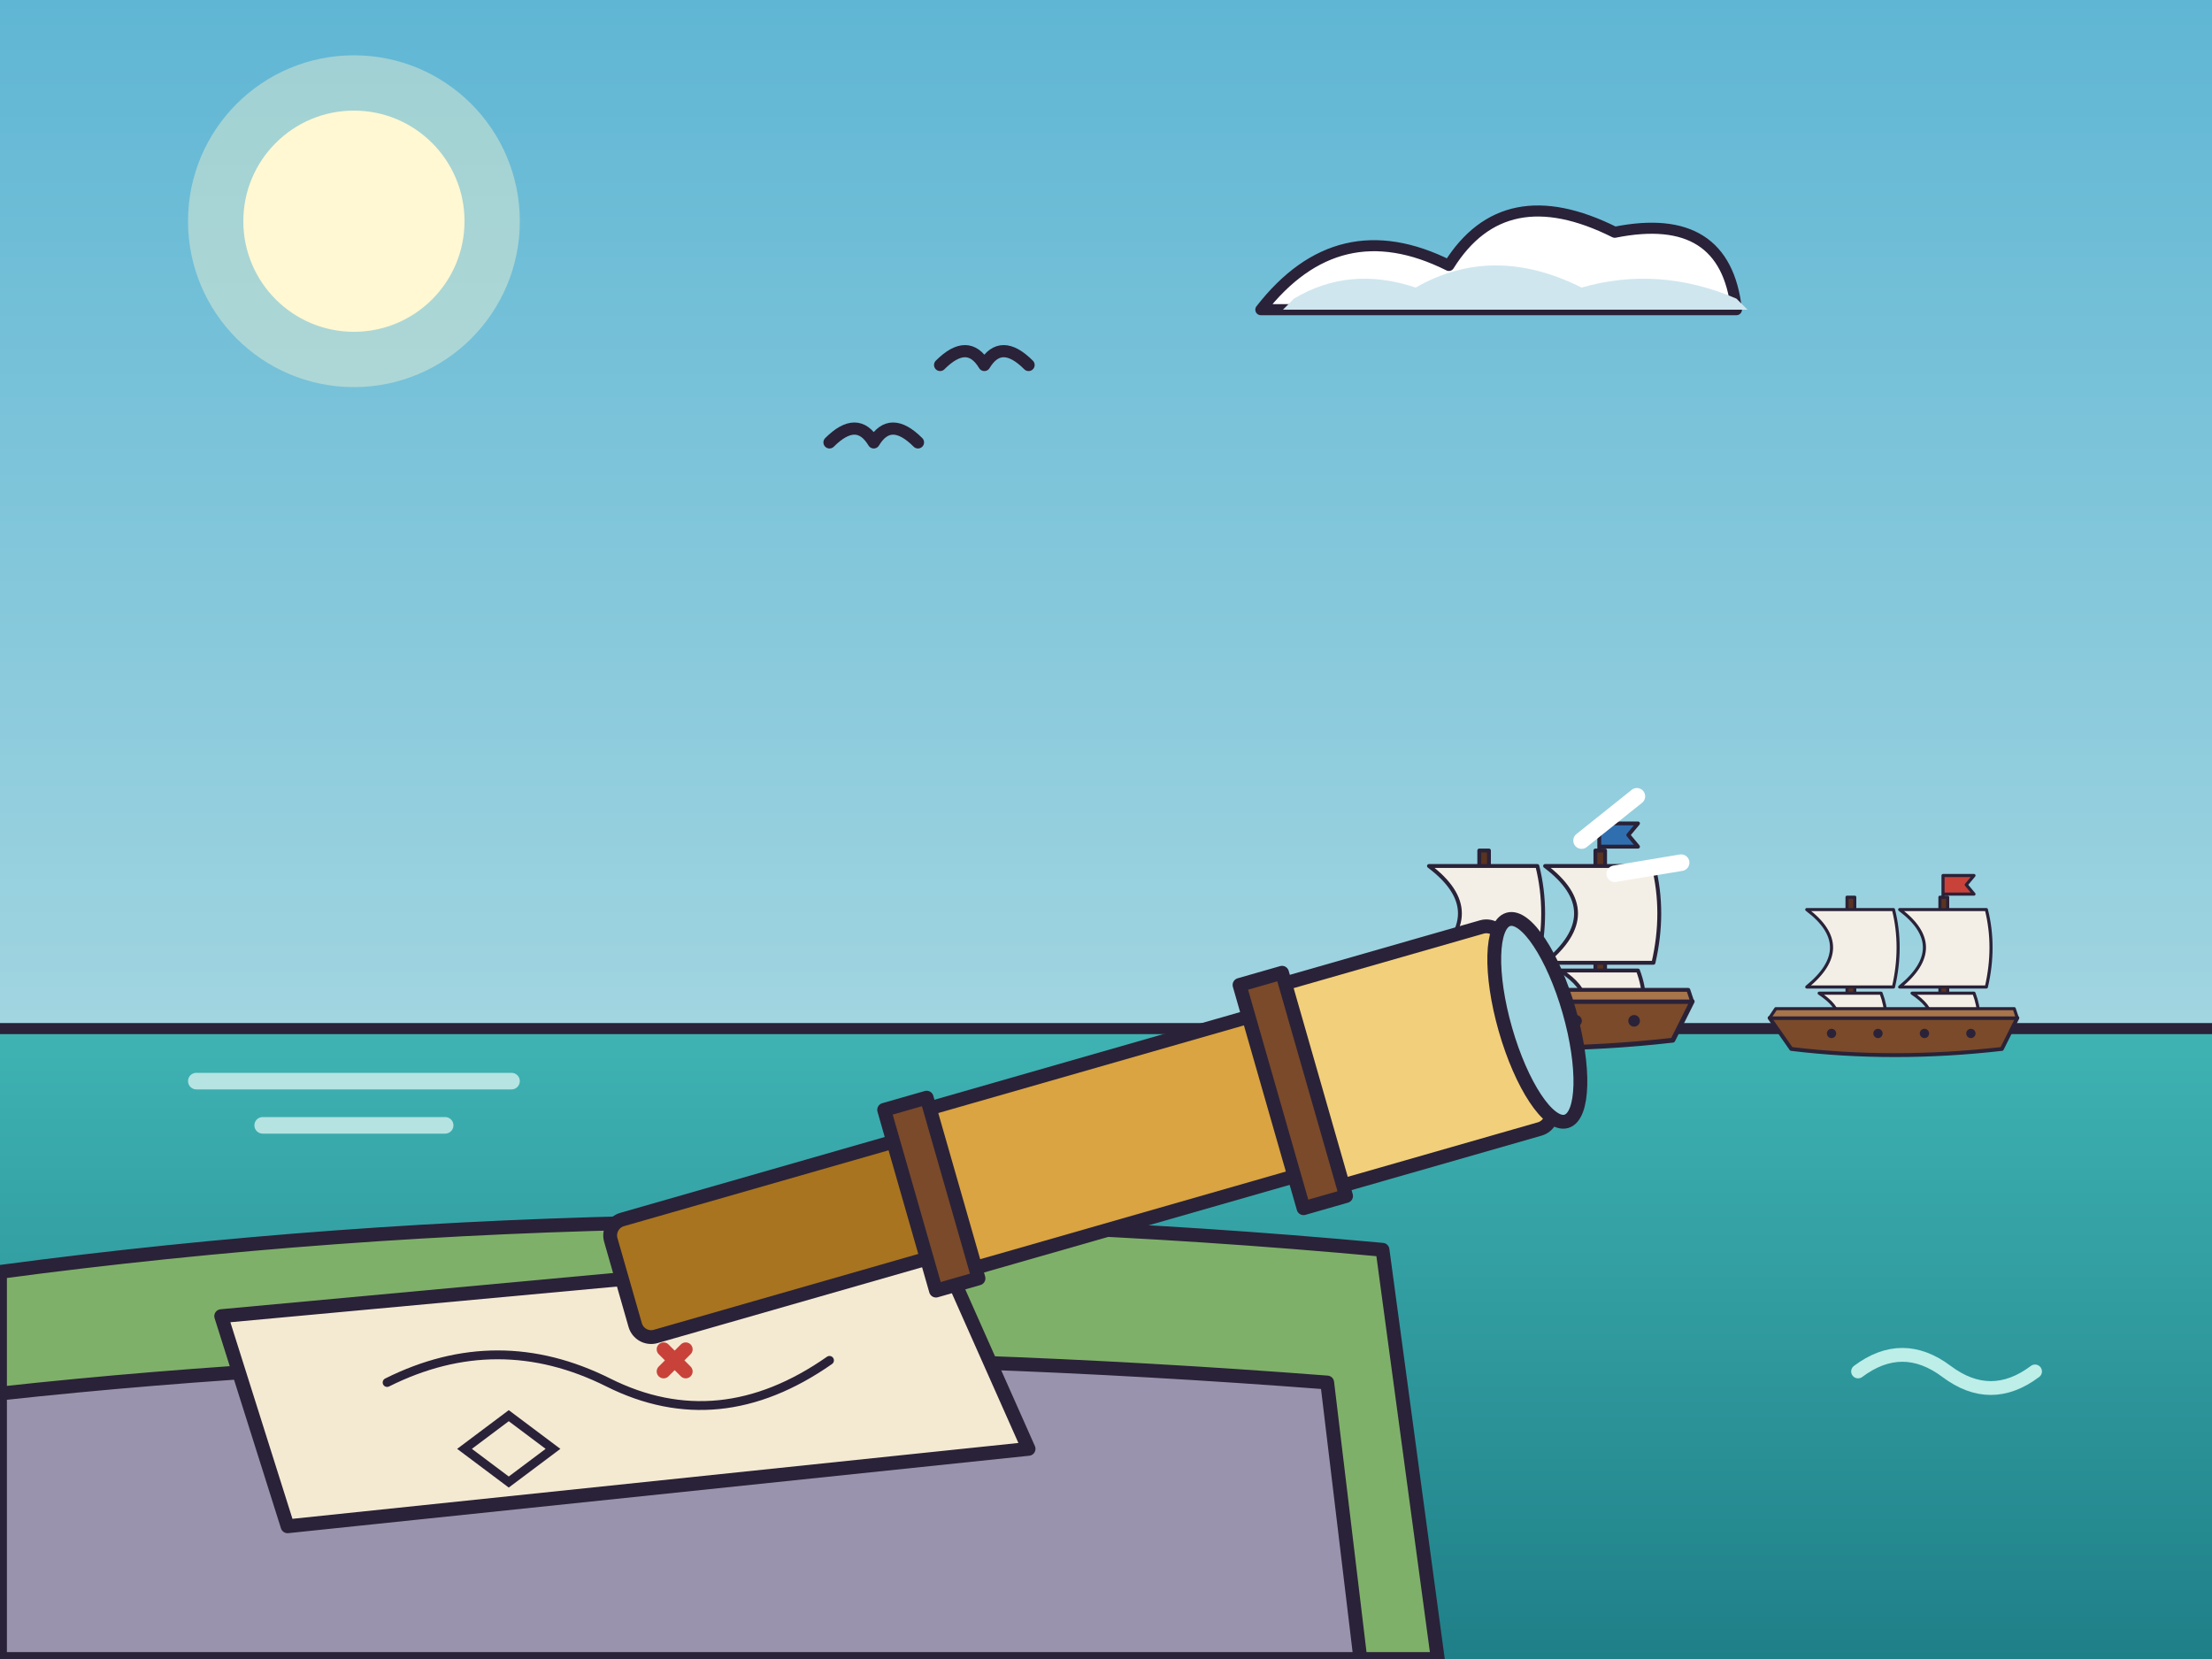
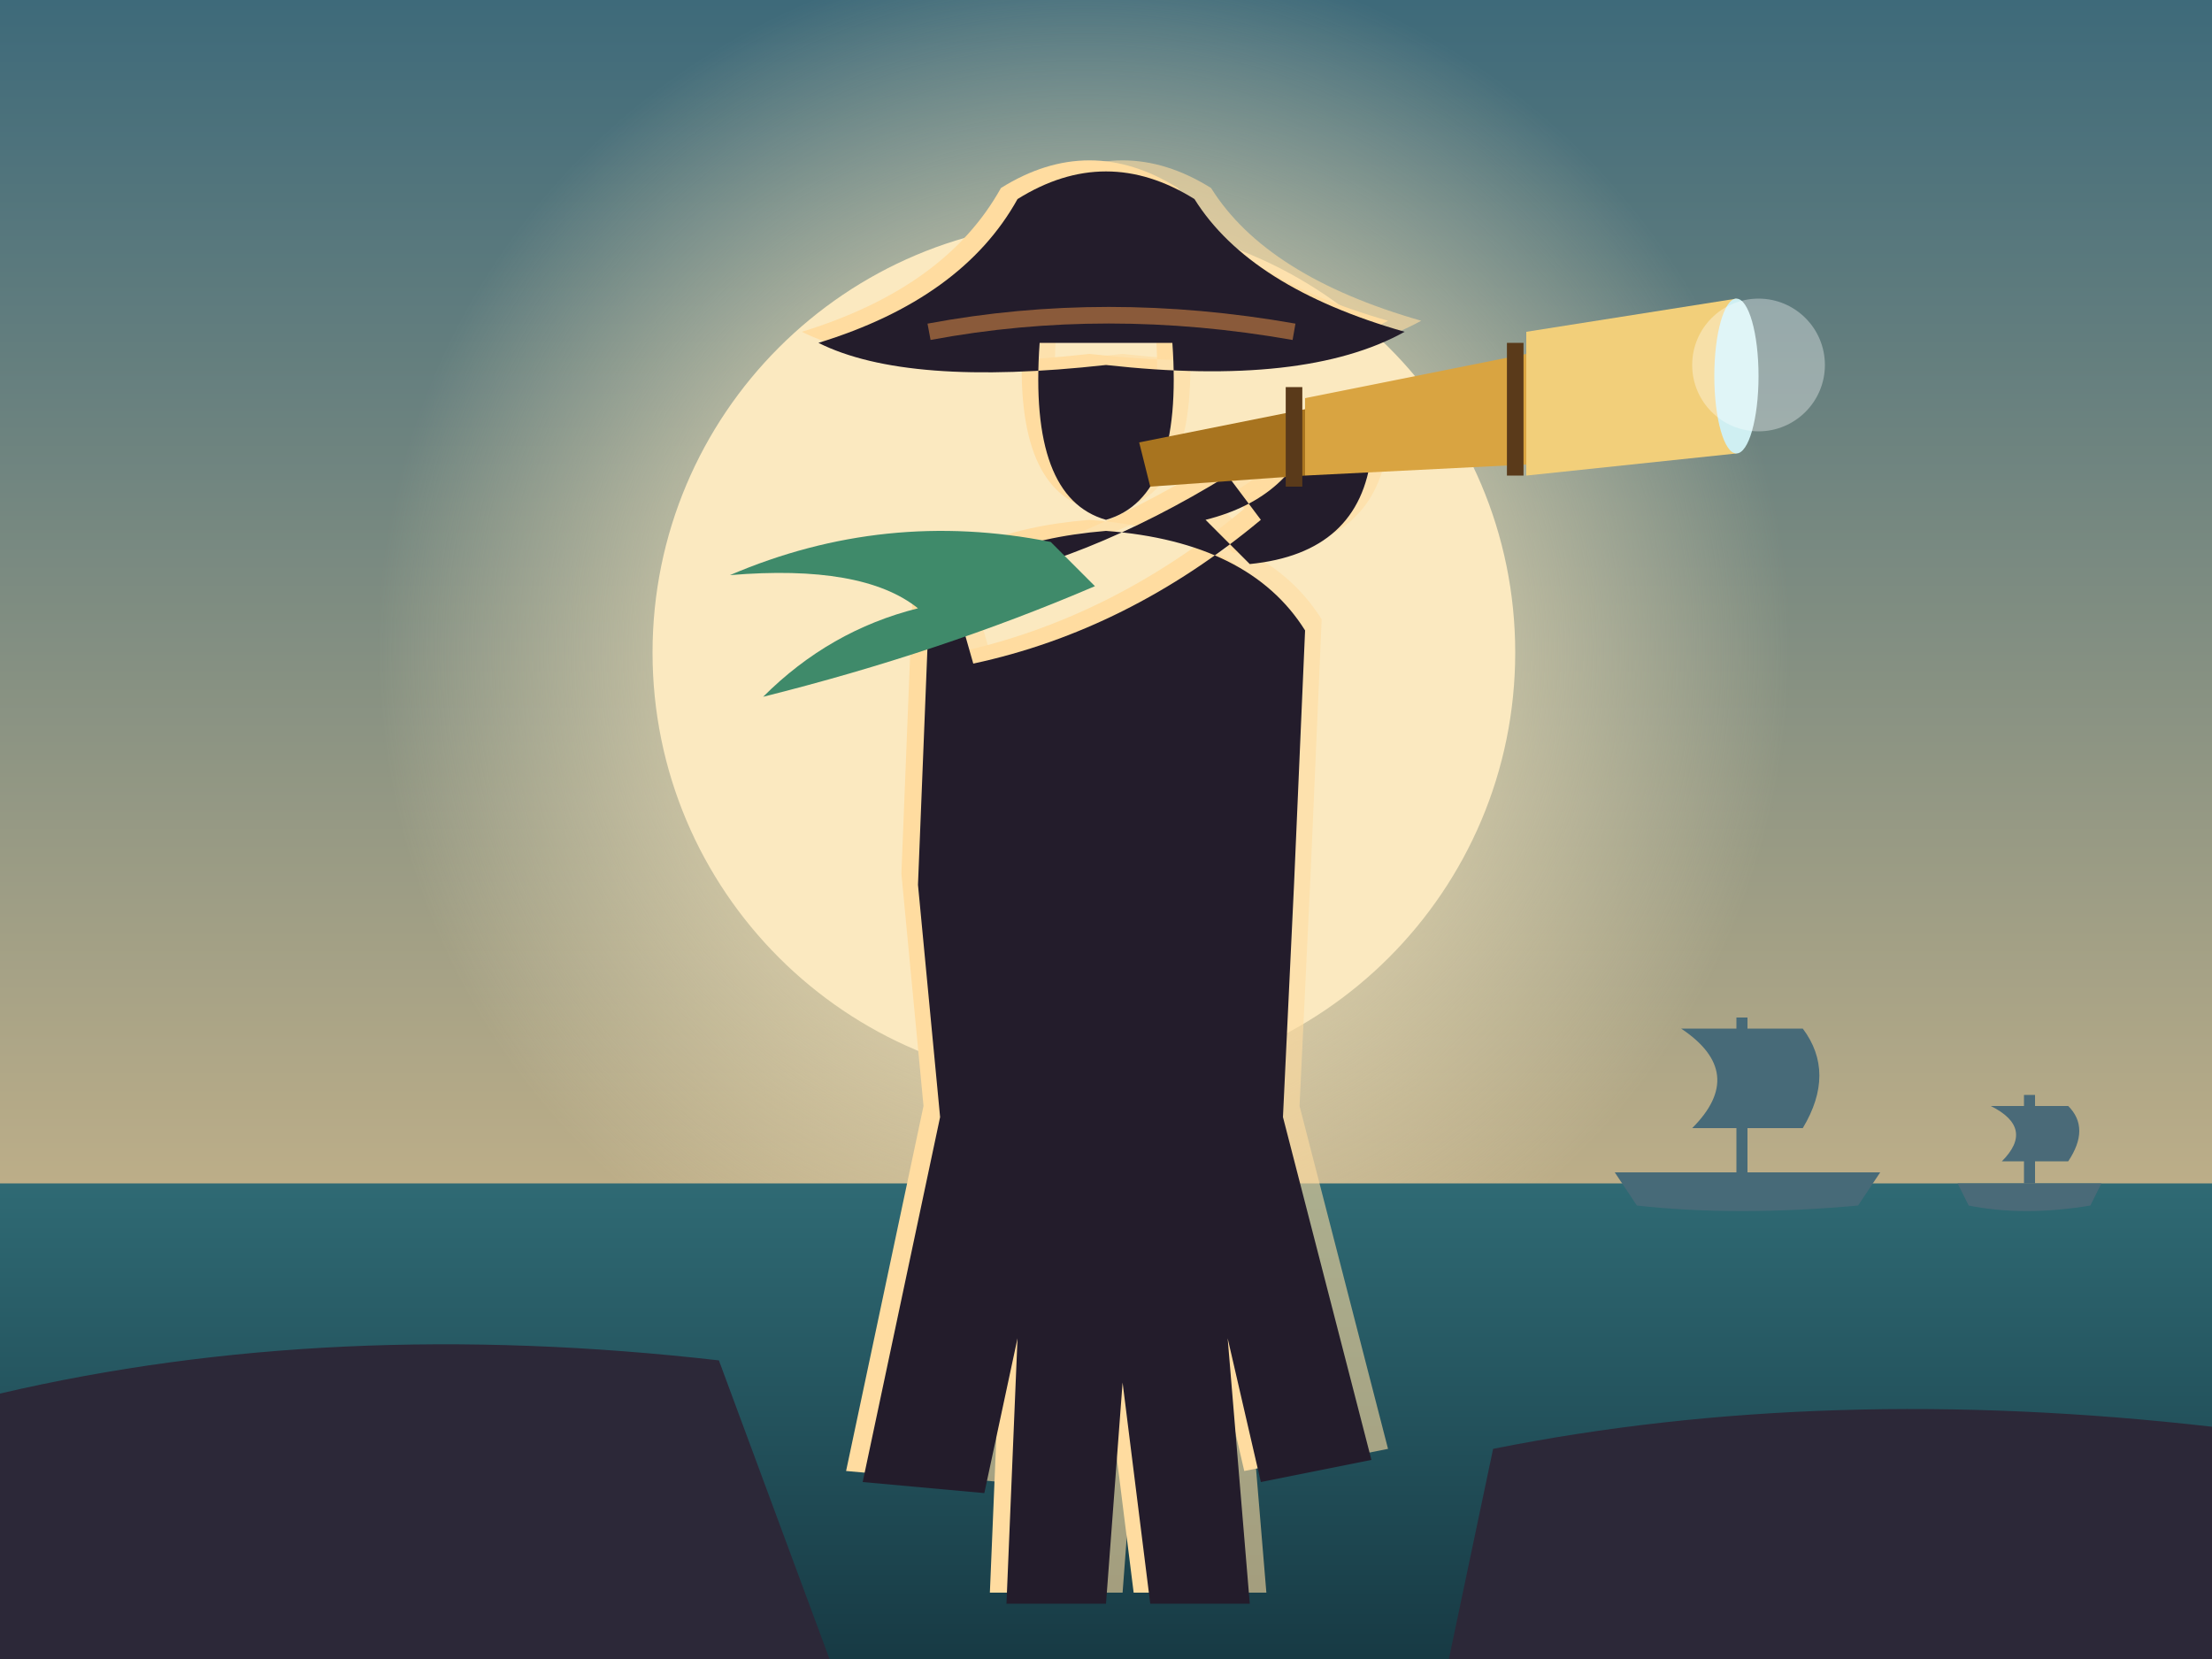
<svg xmlns="http://www.w3.org/2000/svg" viewBox="0 0 400 300">
  <defs>
    <linearGradient id="sky" x1="0" y1="0" x2="0" y2="1">
-       <stop offset="0" stop-color="#5fb6d4" />
-       <stop offset="0.6" stop-color="#9fd4e0" />
-       <stop offset="1" stop-color="#e3f4ee" />
+       <stop offset="0" stop-color="#3e6a7a" />
+       <stop offset="1" stop-color="#efc98e" />
    </linearGradient>
    <linearGradient id="sea" x1="0" y1="0" x2="0" y2="1">
-       <stop offset="0" stop-color="#3fb3b3" />
-       <stop offset="1" stop-color="#1f7f88" />
+       <stop offset="0" stop-color="#2f6a74" />
+       <stop offset="1" stop-color="#173a44" />
    </linearGradient>
+     <radialGradient id="halo" cx="0.5" cy="0.5" r="0.5">
+       <stop offset="0.55" stop-color="#fbe9c0" stop-opacity="0.55" />
+       <stop offset="1" stop-color="#fbe9c0" stop-opacity="0" />
+     </radialGradient>
  </defs>
  <rect width="400" height="300" fill="url(#sky)" />
-   <circle cx="64" cy="40" r="30" fill="#fff8d2" opacity="0.4" />
-   <circle cx="64" cy="40" r="20" fill="#fff8d2" />
-   <path d="M228 56 q14 -18 34 -8 q10 -16 30 -6 q20 -4 22 14 z" fill="#ffffff" stroke="#2a2238" stroke-width="2" stroke-linejoin="round" stroke-linecap="round" />
-   <path d="M234 54 q10 -6 22 -2 q14 -8 30 0 q14 -4 28 2 l2 2 h-84 z" fill="#cfe6ee" />
-   <rect y="186" width="400" height="114" fill="url(#sea)" />
-   <path d="M0 186 H400" stroke="#2a2238" stroke-width="2" />
-   <g fill="#e8fbf8" opacity="0.7">
-     <rect x="34" y="194" width="60" height="3" rx="1.5" />
-     <rect x="46" y="202" width="36" height="3" rx="1.5" />
+   <circle cx="196" cy="118" r="128" fill="url(#halo)" />
+   <circle cx="196" cy="118" r="78" fill="#fbe9c0" />
+   <rect y="214" width="400" height="86" fill="url(#sea)" />
+   <g fill="#476a78">
+     <path d="M292 212 L340 212 L336 218 Q314 220 296 218 Z" />
+     <rect x="314" y="184" width="2" height="28" />
+     <path d="M304 186 Q316 194 306 204 H326 Q332 194 326 186 Z" />
  </g>
-   <g fill="none" stroke="#bdeee8" stroke-width="2.5" stroke-linecap="round">
-     <path d="M20 236 q8 -6 16 0 q8 6 16 0" />
-     <path d="M110 268 q8 -6 16 0 q8 6 16 0" />
-     <path d="M336 248 q8 -6 16 0 q8 6 16 0" />
+   <g fill="#4a6a78">
+     <path d="M354 214 L380 214 L378 218 Q366 220 356 218 Z" />
+     <rect x="366" y="198" width="2" height="16" />
+     <path d="M360 200 Q368 204 362 210 H374 Q378 204 374 200 Z" />
  </g>
-   <g transform="translate(250 186) rotate(0) scale(0.35)">
-     <rect x="50" y="-92" width="5" height="92" fill="#5a3420" stroke="#2a2238" stroke-width="2" stroke-linejoin="round" stroke-linecap="round" />
-     <path d="M24 -84 Q56 -60 24 -34 H80 Q86 -60 80 -84 Z" fill="#f4efe6" stroke="#2a2238" stroke-width="2" stroke-linejoin="round" stroke-linecap="round" />
-     <path d="M32 -30 Q56 -14 32 -2 H72 Q78 -14 72 -30 Z" fill="#f4efe6" stroke="#2a2238" stroke-width="2" stroke-linejoin="round" stroke-linecap="round" />
-     <rect x="110" y="-92" width="5" height="92" fill="#5a3420" stroke="#2a2238" stroke-width="2" stroke-linejoin="round" stroke-linecap="round" />
-     <path d="M84 -84 Q116 -60 84 -34 H140 Q146 -60 140 -84 Z" fill="#f4efe6" stroke="#2a2238" stroke-width="2" stroke-linejoin="round" stroke-linecap="round" />
-     <path d="M92 -30 Q116 -14 92 -2 H132 Q138 -14 132 -30 Z" fill="#f4efe6" stroke="#2a2238" stroke-width="2" stroke-linejoin="round" stroke-linecap="round" />
-     <path d="M112 -92 v-14 h20 l-5 6 l5 6 h-20" fill="#2f6fb0" stroke="#2a2238" stroke-width="2" stroke-linejoin="round" stroke-linecap="round" />
-     <path d="M0 -14 L160 -14 L150 6 Q80 14 14 6 Z" fill="#7a4a2a" stroke="#2a2238" stroke-width="2.5" stroke-linejoin="round" stroke-linecap="round" />
-     <path d="M0 -14 L160 -14 L158 -20 L4 -20 Z" fill="#a8744a" stroke="#2a2238" stroke-width="2" stroke-linejoin="round" stroke-linecap="round" />
-     <g fill="#2a2238">
-       <circle cx="40" cy="-4" r="3" />
-       <circle cx="70" cy="-4" r="3" />
-       <circle cx="100" cy="-4" r="3" />
-       <circle cx="130" cy="-4" r="3" />
-     </g>
-   </g>
-   <g transform="translate(320 188) rotate(0) scale(0.28)">
-     <rect x="50" y="-92" width="5" height="92" fill="#5a3420" stroke="#2a2238" stroke-width="2" stroke-linejoin="round" stroke-linecap="round" />
-     <path d="M24 -84 Q56 -60 24 -34 H80 Q86 -60 80 -84 Z" fill="#f4efe6" stroke="#2a2238" stroke-width="2" stroke-linejoin="round" stroke-linecap="round" />
-     <path d="M32 -30 Q56 -14 32 -2 H72 Q78 -14 72 -30 Z" fill="#f4efe6" stroke="#2a2238" stroke-width="2" stroke-linejoin="round" stroke-linecap="round" />
-     <rect x="110" y="-92" width="5" height="92" fill="#5a3420" stroke="#2a2238" stroke-width="2" stroke-linejoin="round" stroke-linecap="round" />
-     <path d="M84 -84 Q116 -60 84 -34 H140 Q146 -60 140 -84 Z" fill="#f4efe6" stroke="#2a2238" stroke-width="2" stroke-linejoin="round" stroke-linecap="round" />
-     <path d="M92 -30 Q116 -14 92 -2 H132 Q138 -14 132 -30 Z" fill="#f4efe6" stroke="#2a2238" stroke-width="2" stroke-linejoin="round" stroke-linecap="round" />
-     <path d="M112 -92 v-14 h20 l-5 6 l5 6 h-20" fill="#c8423a" stroke="#2a2238" stroke-width="2" stroke-linejoin="round" stroke-linecap="round" />
-     <path d="M0 -14 L160 -14 L150 6 Q80 14 14 6 Z" fill="#7a4a2a" stroke="#2a2238" stroke-width="2.5" stroke-linejoin="round" stroke-linecap="round" />
-     <path d="M0 -14 L160 -14 L158 -20 L4 -20 Z" fill="#a8744a" stroke="#2a2238" stroke-width="2" stroke-linejoin="round" stroke-linecap="round" />
-     <g fill="#2a2238">
-       <circle cx="40" cy="-4" r="3" />
-       <circle cx="70" cy="-4" r="3" />
-       <circle cx="100" cy="-4" r="3" />
-       <circle cx="130" cy="-4" r="3" />
-     </g>
-   </g>
-   <g stroke="#2a2238" stroke-width="2.5" stroke-linejoin="round" stroke-linecap="round">
-     <path d="M0 230 Q120 214 250 226 L260 300 H0 Z" fill="#7fb069" />
-     <path d="M0 252 Q110 240 240 250 L246 300 H0 Z" fill="#9a93ae" />
-   </g>
-   <g stroke="#2a2238" stroke-width="2.5" stroke-linejoin="round" stroke-linecap="round">
-     <path d="M40 238 L170 226 L186 262 L52 276 Z" fill="#f4ead2" />
-   </g>
-   <g fill="none" stroke="#2a2238" stroke-width="1.6" stroke-linecap="round">
-     <path d="M70 250 q20 -10 40 0 t40 -4" />
-     <path d="M84 262 l8 -6 l8 6 l-8 6 z" />
-   </g>
-   <path d="M120 244 l4 4 m0 -4 l-4 4" stroke="#c8423a" stroke-width="2.5" stroke-linecap="round" />
-   <g transform="rotate(-16 200 210)" stroke="#2a2238" stroke-width="2.5" stroke-linejoin="round" stroke-linecap="round">
-     <rect x="110" y="196" width="60" height="22" rx="3" fill="#a8741f" />
-     <rect x="168" y="192" width="70" height="30" rx="3" fill="#d9a441" />
-     <rect x="236" y="188" width="44" height="38" rx="3" fill="#f2cf7a" />
-     <rect x="164" y="190" width="8" height="34" fill="#7a4a2a" />
-     <rect x="232" y="186" width="8" height="42" fill="#7a4a2a" />
-     <ellipse cx="282" cy="207" rx="6" ry="19" fill="#9fd4e0" />
-   </g>
-   <path d="M286 152 l10 -8 m-4 14 l12 -2" stroke="#ffffff" stroke-width="3" stroke-linecap="round" />
-   <g fill="none" stroke="#2a2238" stroke-width="2.2" stroke-linecap="round" stroke-linejoin="round">
-     <path d="M150 80 q5 -5 8 0 q3 -5 8 0" />
-     <path d="M170 66 q5 -5 8 0 q3 -5 8 0" />
-   </g>
+   <path d="M0 300 L0 252 Q60 238 130 246 L150 300 Z" fill="#2c2838" />
+   <path d="M400 300 V258 Q330 250 270 262 L262 300 Z" fill="#2c2838" />
+   <path d="M148 62 Q174 54 184 36 Q200 26 216 36 Q226 52 254 60 Q236 70 200 66 Q164 70 148 62 Z M188 62 Q186 90 200 94 Q214 90 212 62 Z M200 96 Q176 98 168 110 L166 160 L170 202 L156 268 L178 270 L184 242 L182 290 L200 290 L203 250 L208 290 L226 290 L222 242 L228 268 L248 264 L232 202 L234 160 L236 114 Q226 98 200 96 Z M226 102 Q246 100 248 82 L238 76 Q234 90 218 94 Z M172 106 Q196 102 222 86 L228 94 Q204 114 176 120 Z" fill="#ffdca0" transform="translate(-3 -2)" />
+   <path d="M148 62 Q174 54 184 36 Q200 26 216 36 Q226 52 254 60 Q236 70 200 66 Q164 70 148 62 Z M188 62 Q186 90 200 94 Q214 90 212 62 Z M200 96 Q176 98 168 110 L166 160 L170 202 L156 268 L178 270 L184 242 L182 290 L200 290 L203 250 L208 290 L226 290 L222 242 L228 268 L248 264 L232 202 L234 160 L236 114 Q226 98 200 96 Z M226 102 Q246 100 248 82 L238 76 Q234 90 218 94 Z M172 106 Q196 102 222 86 L228 94 Q204 114 176 120 Z" fill="#ffdca0" transform="translate(3 -2)" opacity="0.6" />
+   <path d="M148 62 Q174 54 184 36 Q200 26 216 36 Q226 52 254 60 Q236 70 200 66 Q164 70 148 62 Z M188 62 Q186 90 200 94 Q214 90 212 62 Z M200 96 Q176 98 168 110 L166 160 L170 202 L156 268 L178 270 L184 242 L182 290 L200 290 L203 250 L208 290 L226 290 L222 242 L228 268 L248 264 L232 202 L234 160 L236 114 Q226 98 200 96 Z M226 102 Q246 100 248 82 L238 76 Q234 90 218 94 Z M172 106 Q196 102 222 86 L228 94 Q204 114 176 120 Z" fill="#231c2b" />
+   <path d="M190 98 Q160 92 132 104 Q156 102 166 110 Q150 114 138 126 Q170 118 198 106 Z" fill="#3f8a6a" />
+   <path d="M206 80 L236 74 L236 86 L208 88 Z" fill="#a8741f" />
+   <path d="M236 72 L276 64 L276 84 L236 86 Z" fill="#d9a441" />
+   <path d="M276 60 L314 54 L314 82 L276 86 Z" fill="#f2cf7a" />
+   <path d="M234 70 v18 M274 62 v24" stroke="#5a3a1a" stroke-width="3" />
+   <ellipse cx="314" cy="68" rx="4" ry="14" fill="#cfeff2" />
+   <circle cx="318" cy="66" r="12" fill="#ffffff" opacity="0.35" />
+   <path d="M168 60 Q200 54 234 60" fill="none" stroke="#8a5a3a" stroke-width="3" />
</svg>
